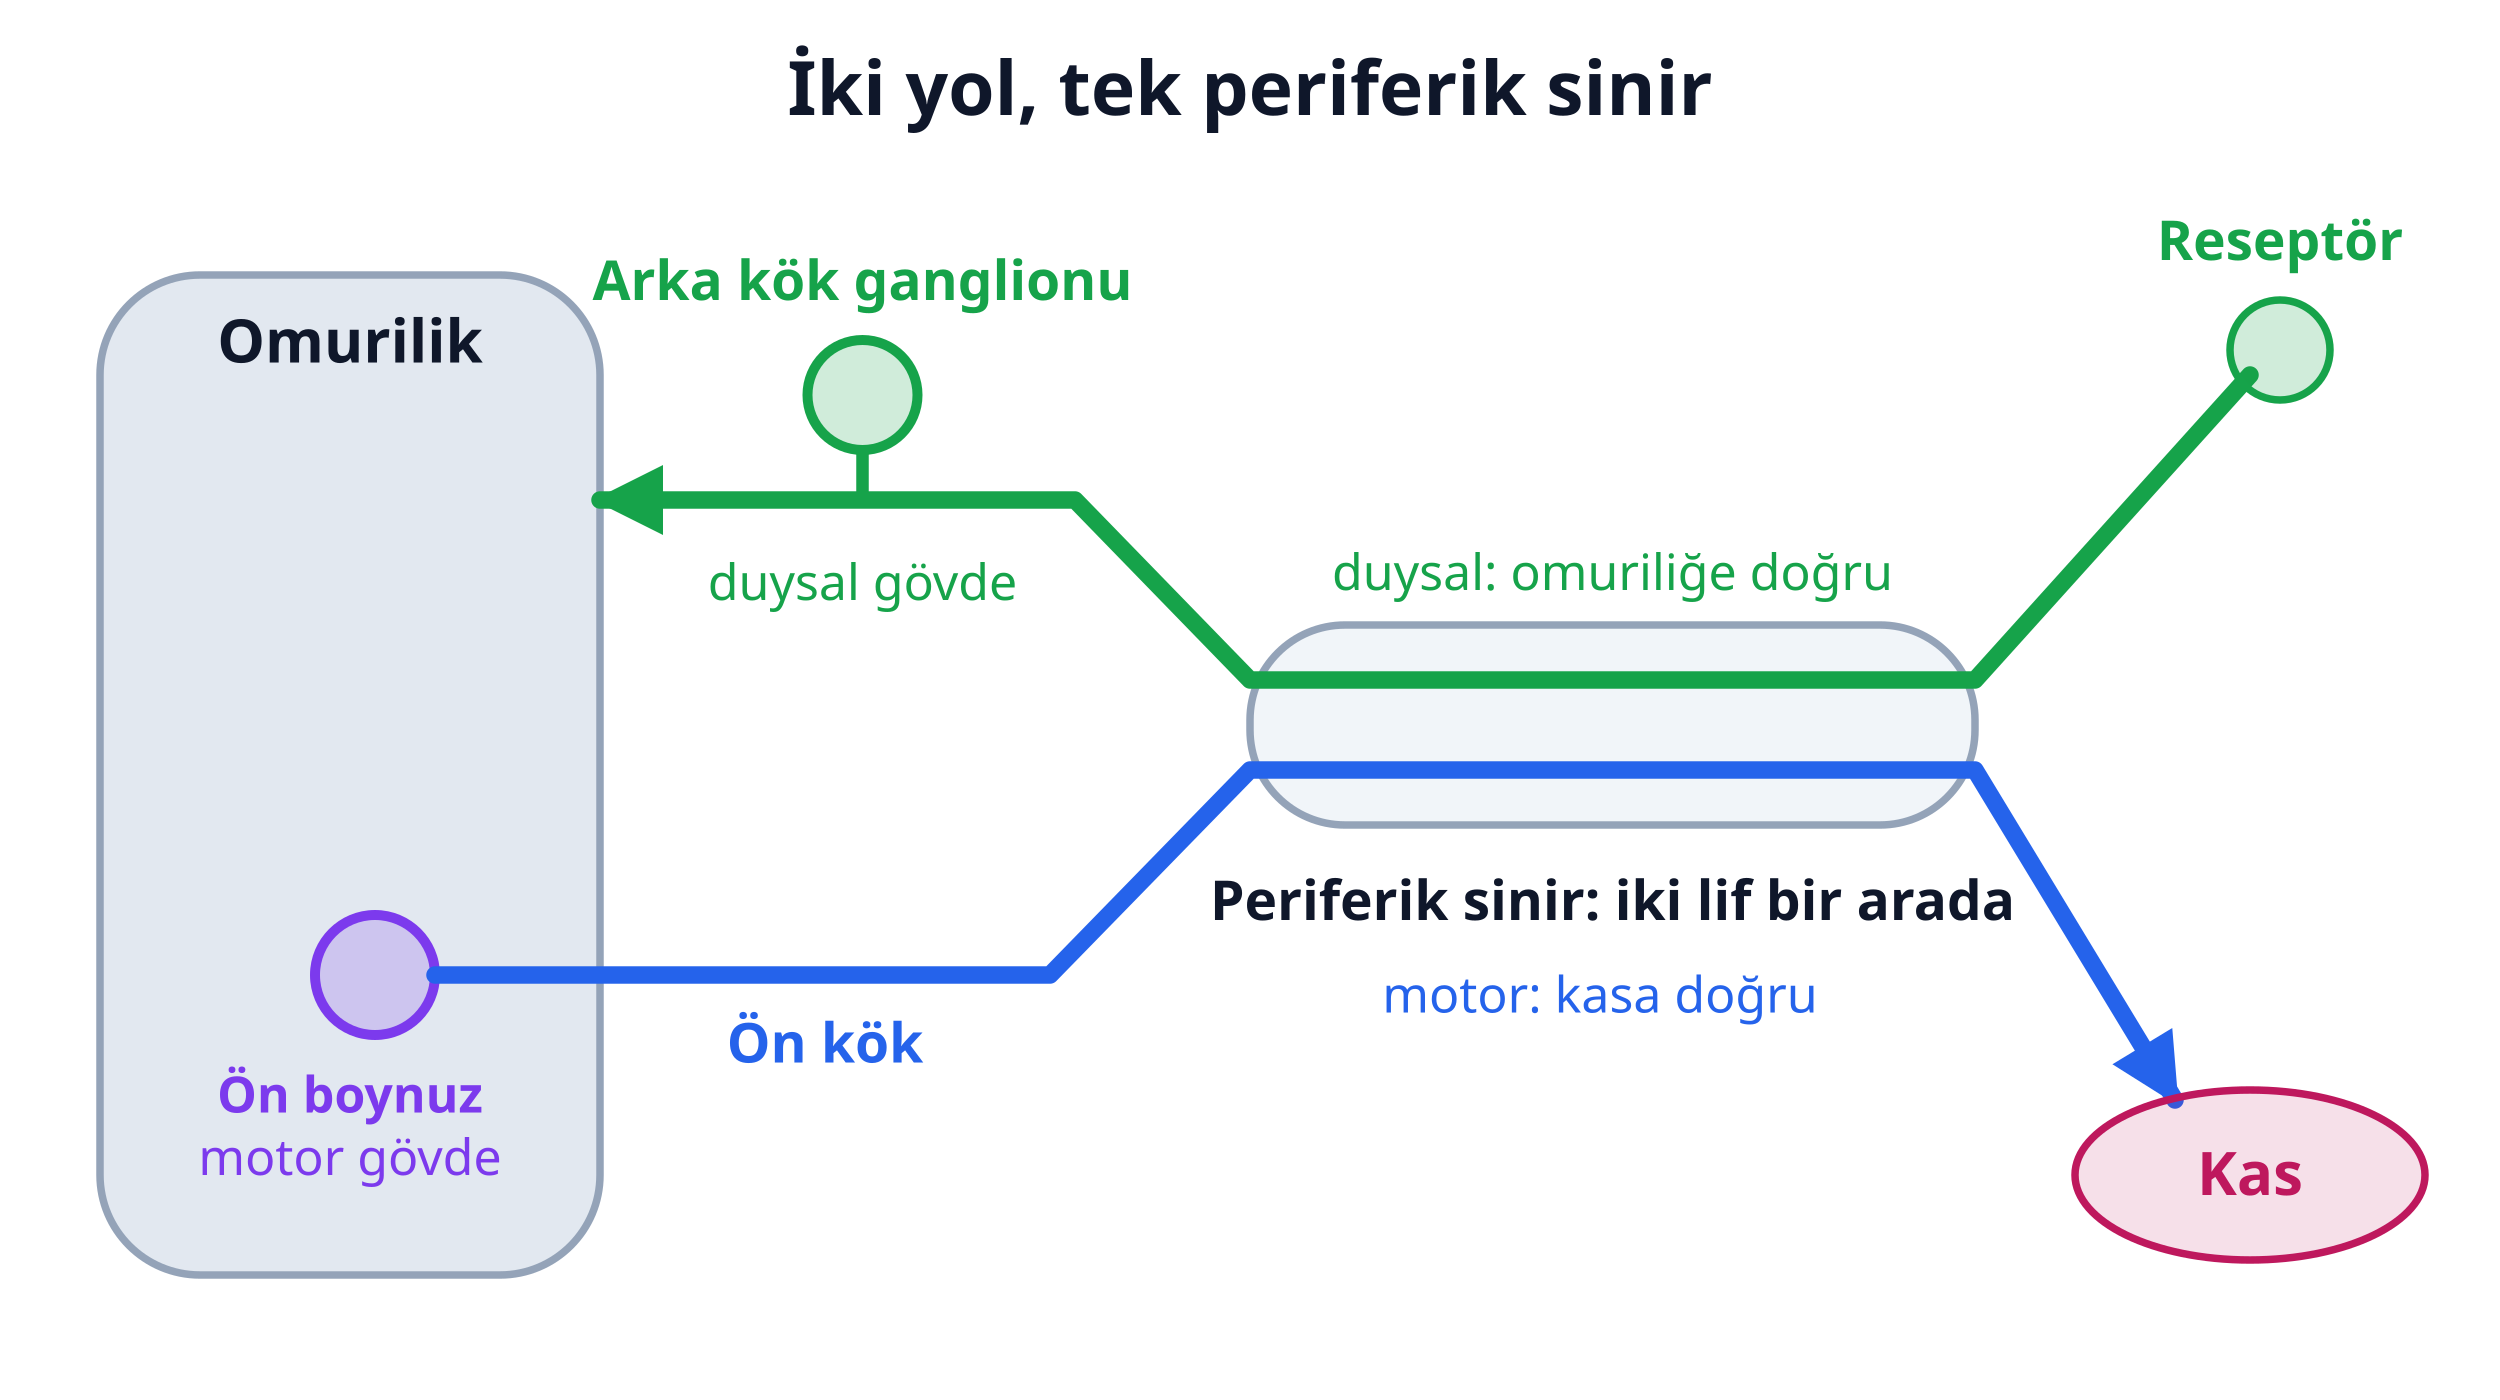
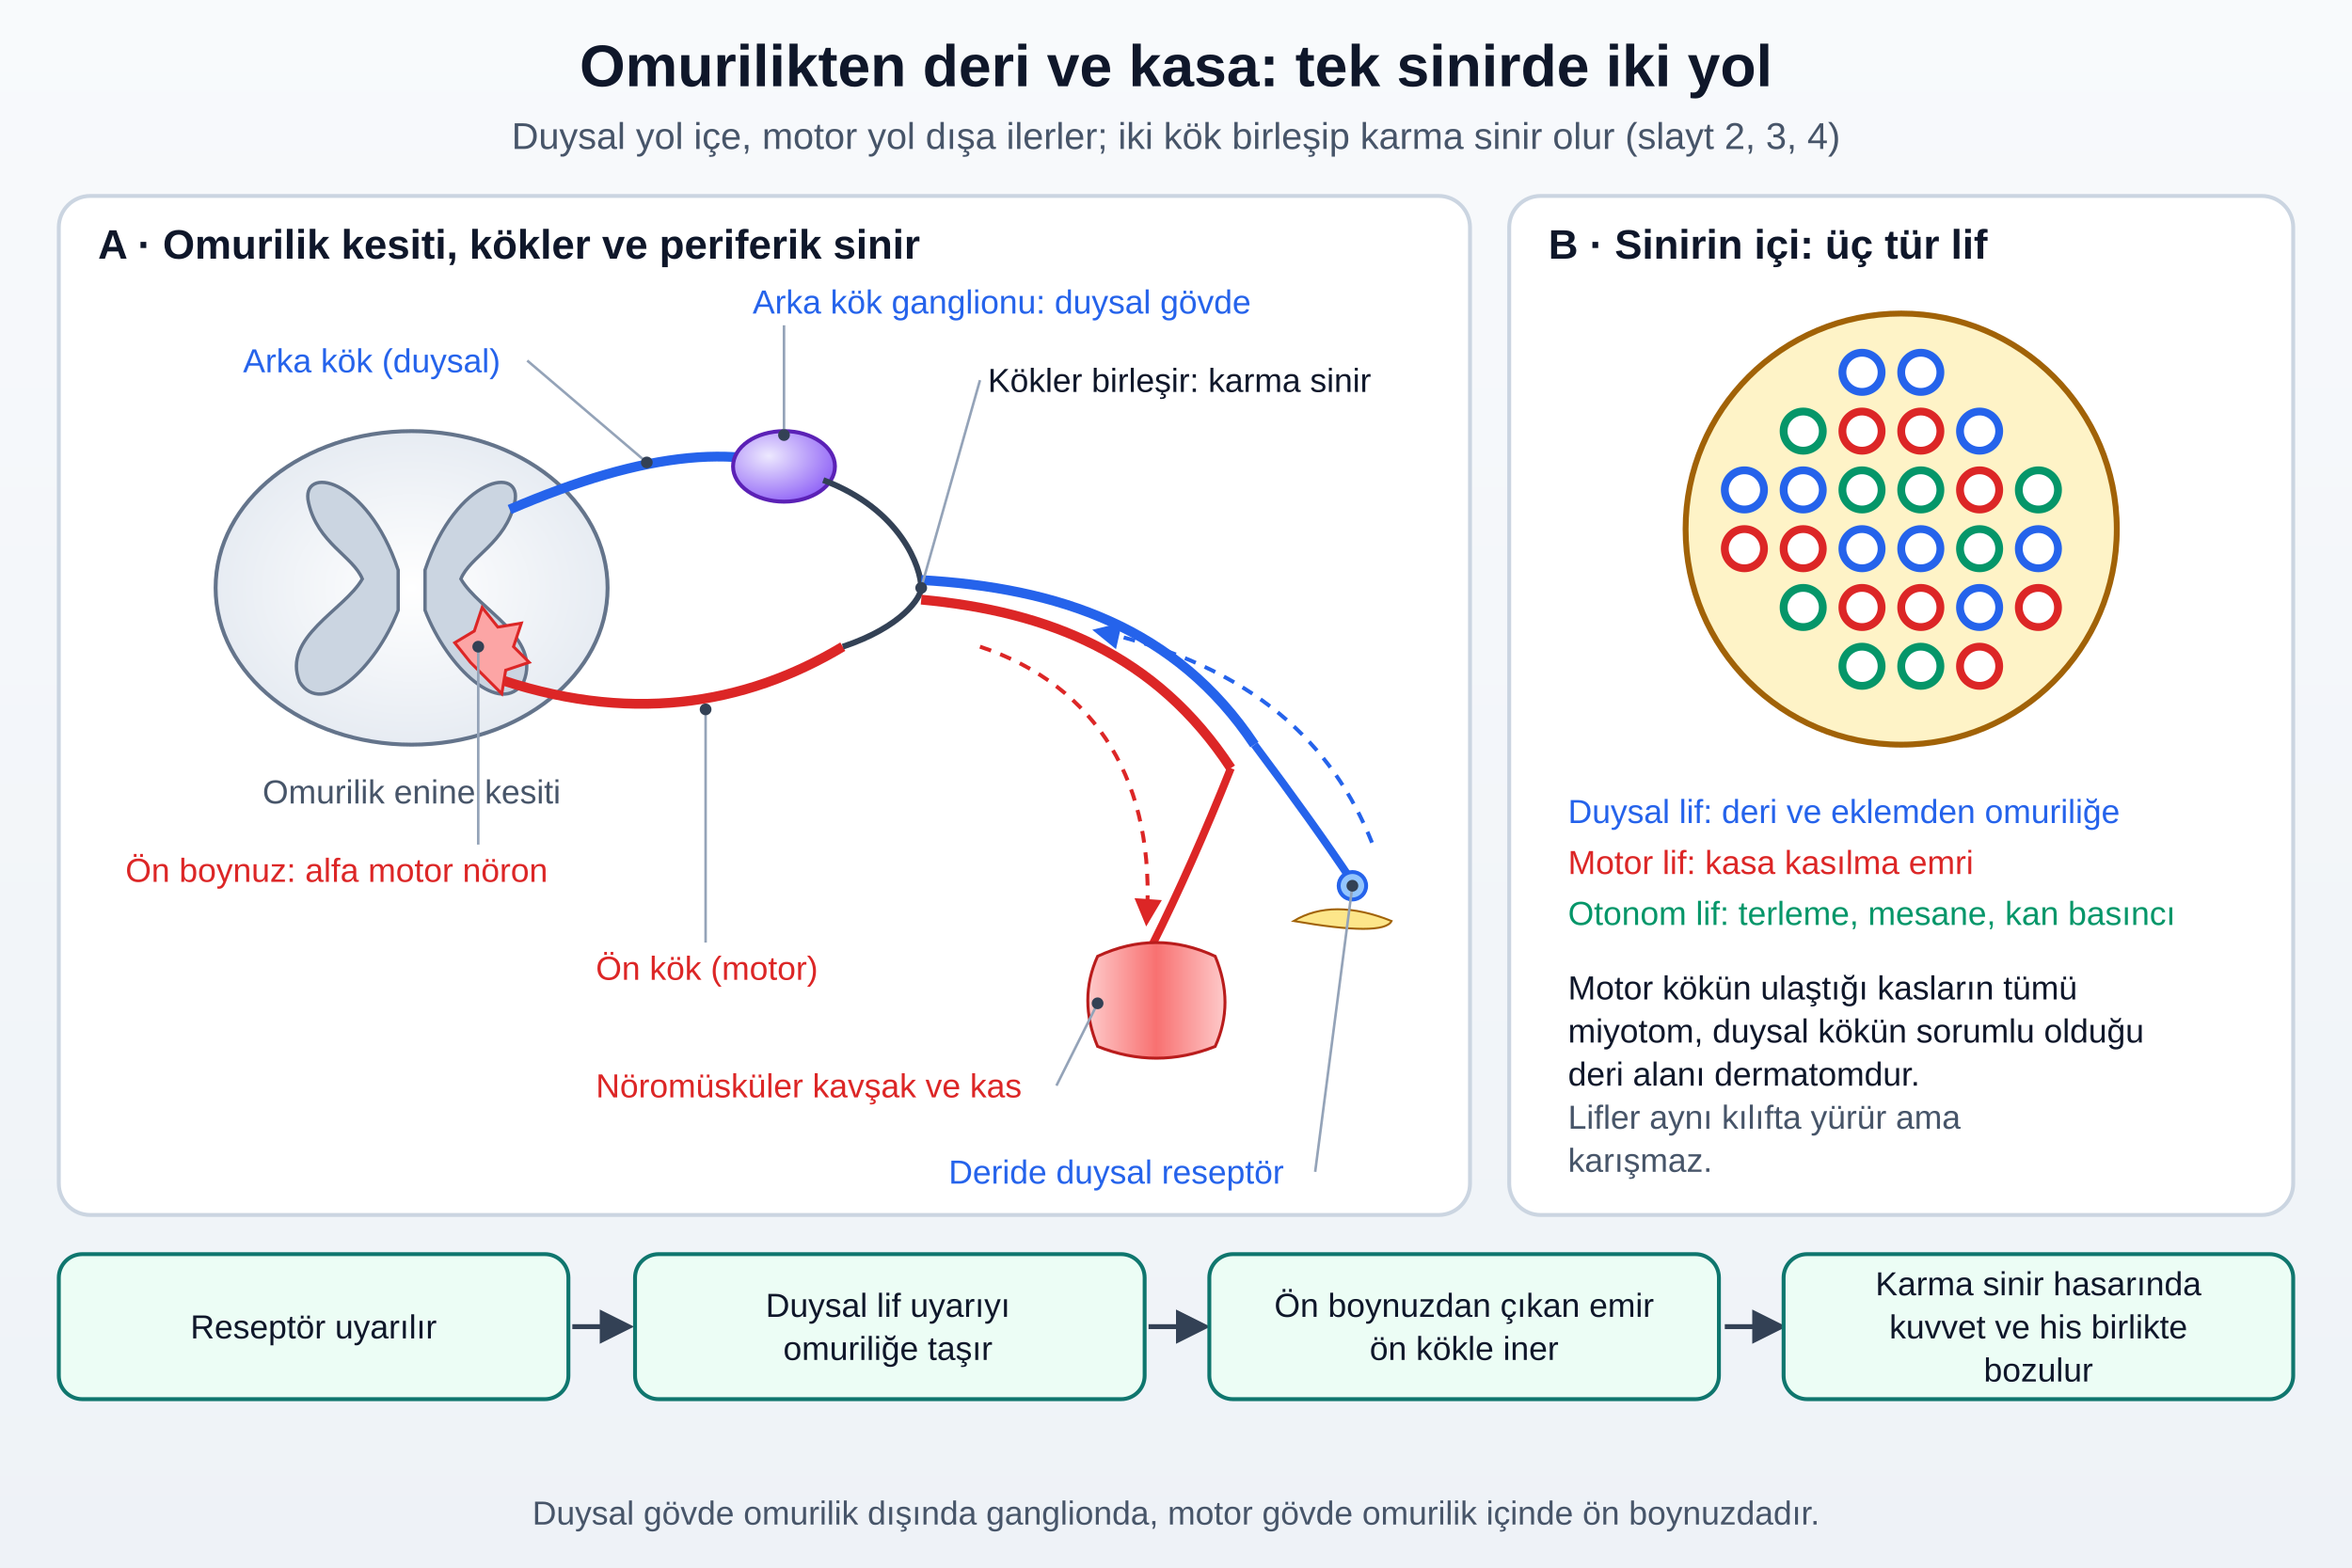
- <svg xmlns="http://www.w3.org/2000/svg" viewBox="0 0 1000 560" font-family="Noto Sans, DejaVu Sans, Arial, sans-serif">
+ <svg xmlns="http://www.w3.org/2000/svg" viewBox="0 0 1200 800" width="1200" height="800" font-family="Segoe UI, Arial, sans-serif">
  <defs>
-     <marker id="ok" viewBox="0 0 10 10" refX="9" refY="5" markerWidth="4" markerHeight="4" orient="auto-start-reverse">
-       <path d="M0,0 L10,5 L0,10 z" fill="#334155" />
+     <linearGradient id="zemin" x1="0" y1="0" x2="0" y2="1">
+       <stop offset="0" stop-color="#f8fafc" />
+       <stop offset="1" stop-color="#eef2f7" />
+     </linearGradient>
+     <linearGradient id="gaks" x1="0" y1="0" x2="0" y2="1">
+       <stop offset="0" stop-color="#fde68a" />
+       <stop offset="1" stop-color="#f59e0b" />
+     </linearGradient>
+     <linearGradient id="gmiy" x1="0" y1="0" x2="0" y2="1">
+       <stop offset="0" stop-color="#e0f2fe" />
+       <stop offset="0.5" stop-color="#7dd3fc" />
+       <stop offset="1" stop-color="#0284c7" />
+     </linearGradient>
+     <radialGradient id="ggov" cx="0.35" cy="0.35" r="0.75">
+       <stop offset="0" stop-color="#ede9fe" />
+       <stop offset="1" stop-color="#8b5cf6" />
+     </radialGradient>
+     <linearGradient id="gkas" x1="0" y1="0" x2="1" y2="0">
+       <stop offset="0" stop-color="#fecaca" />
+       <stop offset="0.5" stop-color="#f87171" />
+       <stop offset="1" stop-color="#fecaca" />
+     </linearGradient>
+     <radialGradient id="gom" cx="0.5" cy="0.5" r="0.6">
+       <stop offset="0" stop-color="#ffffff" />
+       <stop offset="1" stop-color="#e2e8f0" />
+     </radialGradient>
+     <linearGradient id="gsag" x1="0" y1="0" x2="1" y2="0">
+       <stop offset="0" stop-color="#bbf7d0" />
+       <stop offset="1" stop-color="#fecaca" />
+     </linearGradient>
+     <marker id="ok" viewBox="0 0 10 10" refX="8" refY="5" markerWidth="7" markerHeight="7" orient="auto">
+       <path d="M0 0 L10 5 L0 10 z" fill="#334155" />
    </marker>
-     <marker id="okY" viewBox="0 0 10 10" refX="9" refY="5" markerWidth="4" markerHeight="4" orient="auto-start-reverse">
-       <path d="M0,0 L10,5 L0,10 z" fill="#16a34a" />
+     <marker id="okd" viewBox="0 0 10 10" refX="8" refY="5" markerWidth="7" markerHeight="7" orient="auto">
+       <path d="M0 0 L10 5 L0 10 z" fill="#2563eb" />
    </marker>
-     <marker id="okM" viewBox="0 0 10 10" refX="9" refY="5" markerWidth="4" markerHeight="4" orient="auto-start-reverse">
-       <path d="M0,0 L10,5 L0,10 z" fill="#2563eb" />
+     <marker id="okm" viewBox="0 0 10 10" refX="8" refY="5" markerWidth="7" markerHeight="7" orient="auto">
+       <path d="M0 0 L10 5 L0 10 z" fill="#dc2626" />
    </marker>
-     <marker id="okK" viewBox="0 0 10 10" refX="9" refY="5" markerWidth="4" markerHeight="4" orient="auto-start-reverse">
-       <path d="M0,0 L10,5 L0,10 z" fill="#dc2626" />
+     <marker id="okg" viewBox="0 0 10 10" refX="8" refY="5" markerWidth="7" markerHeight="7" orient="auto">
+       <path d="M0 0 L10 5 L0 10 z" fill="#059669" />
    </marker>
-     <marker id="okG" viewBox="0 0 10 10" refX="9" refY="5" markerWidth="4" markerHeight="4" orient="auto-start-reverse">
-       <path d="M0,0 L10,5 L0,10 z" fill="#7c3aed" />
-     </marker>
+     <g id="miy">
+       <path d="M-22 -9 h44 a9 9 0 0 1 0 18 h-44 a9 9 0 0 1 0 -18 z" fill="url(#gmiy)" stroke="#0369a1" stroke-width="1.2" />
+     </g>
+     <g id="fos">
+       <circle r="7" fill="#fb923c" stroke="#c2410c" stroke-width="1.5" />
+       <path d="M-3 7 q-2 12 1 22 M3 7 q2 12 -1 22" stroke="#c2410c" stroke-width="2" fill="none" />
+     </g>
+     <g id="mak">
+       <path d="M-16 -4 q2 -14 16 -12 q14 -4 16 10 q6 12 -6 18 q-10 8 -20 0 q-12 -2 -6 -16 z" fill="#ddd6fe" stroke="#6d28d9" stroke-width="1.5" />
+       <circle cx="2" cy="1" r="5" fill="#6d28d9" />
+     </g>
+     <g id="glob">
+       <circle r="5" fill="#7dd3fc" stroke="#0369a1" stroke-width="1" />
+     </g>
  </defs>
-   <rect x="0" y="0" width="1000" height="560" fill="#ffffff" />
-   <text x="500" y="46" text-anchor="middle" font-size="30" font-weight="700" fill="#0f172a">İki yol, tek periferik sinir</text>
-   <rect x="40" y="110" width="200" height="400" rx="40" fill="#e2e8f0" stroke="#94a3b8" stroke-width="3" />
-   <text x="140" y="145" text-anchor="middle" font-size="24" font-weight="700" fill="#0f172a">Omurilik</text>
-   <circle cx="150" cy="390" r="24" fill="#7c3aed33" stroke="#7c3aed" stroke-width="4" />
-   <text x="140" y="445" text-anchor="middle" font-size="20" font-weight="700" fill="#7c3aed">Ön boynuz</text>
-   <text x="140" y="470" text-anchor="middle" font-size="20" font-weight="400" fill="#7c3aed">motor gövde</text>
-   <rect x="500" y="250" width="290" height="80" rx="38" fill="#f1f5f9" stroke="#94a3b8" stroke-width="3" />
-   <polyline points="900,150 790,272 500,272 430,200 240,200" fill="none" stroke="#16a34a" stroke-width="7" stroke-linejoin="round" stroke-linecap="round" marker-end="url(#okY)" />
-   <line x1="345" y1="200" x2="345" y2="178" stroke="#16a34a" stroke-width="5" />
-   <circle cx="345" cy="158" r="22" fill="#16a34a33" stroke="#16a34a" stroke-width="4" />
-   <text x="345" y="120" text-anchor="middle" font-size="22" font-weight="700" fill="#16a34a">Arka kök ganglionu</text>
-   <text x="345" y="240" text-anchor="middle" font-size="20" font-weight="400" fill="#16a34a">duysal gövde</text>
-   <polyline points="174,390 420,390 500,308 790,308 870,440" fill="none" stroke="#2563eb" stroke-width="7" stroke-linejoin="round" stroke-linecap="round" marker-end="url(#okM)" />
-   <text x="330" y="425" text-anchor="middle" font-size="22" font-weight="700" fill="#2563eb">Ön kök</text>
-   <circle cx="912" cy="140" r="20" fill="#16a34a33" stroke="#16a34a" stroke-width="3" />
-   <text x="912" y="104" text-anchor="middle" font-size="22" font-weight="700" fill="#16a34a">Reseptör</text>
-   <ellipse cx="900" cy="470" rx="70" ry="34" fill="#be185d22" stroke="#be185d" stroke-width="3" />
-   <text x="900" y="478" text-anchor="middle" font-size="24" font-weight="700" fill="#be185d">Kas</text>
-   <text x="645" y="368" text-anchor="middle" font-size="22" font-weight="700" fill="#0f172a">Periferik sinir: iki lif bir arada</text>
-   <text x="645" y="236" text-anchor="middle" font-size="20" font-weight="400" fill="#16a34a">duysal: omuriliğe doğru</text>
-   <text x="640" y="405" text-anchor="middle" font-size="20" font-weight="400" fill="#2563eb">motor: kasa doğru</text>
+   <rect width="1200" height="800" fill="url(#zemin)" />
+   <text x="600" y="44" font-size="30" text-anchor="middle" font-weight="bold" fill="#0f172a">Omurilikten deri ve kasa: tek sinirde iki yol</text>
+   <text x="600" y="76" font-size="19" text-anchor="middle" font-weight="normal" fill="#475569">Duysal yol içe, motor yol dışa ilerler; iki kök birleşip karma sinir olur (slayt 2, 3, 4)</text>
+   <rect x="30" y="100" width="720" height="520" rx="16" fill="#ffffff" stroke="#cbd5e1" stroke-width="2" />
+   <text x="50" y="132" font-size="21" text-anchor="start" font-weight="bold" fill="#0f172a">A · Omurilik kesiti, kökler ve periferik sinir</text>
+   <ellipse cx="210" cy="300" rx="100.0" ry="80" fill="url(#gom)" stroke="#64748b" stroke-width="2" />
+   <path transform="translate(210 300) scale(1.142857)" d="M-6 -8 C-20 -50 -50 -55 -46 -38 C-42 -20 -26 -14 -22 -4 C-30 10 -58 22 -50 42 C-40 58 -16 36 -6 10 Z M6 -8 C20 -50 50 -55 46 -38 C42 -20 26 -14 22 -4 C30 10 58 22 50 42 C40 58 16 36 6 10 Z" fill="#cbd5e1" stroke="#64748b" stroke-width="1.5" />
+   <text x="210" y="410" font-size="17" text-anchor="middle" font-weight="normal" fill="#475569">Omurilik enine kesiti</text>
+   <path d="M260 260 C 330 230 380 225 420 245" stroke="#2563eb" stroke-width="5" fill="none" />
+   <ellipse cx="400" cy="238" rx="26" ry="18" fill="url(#ggov)" stroke="#5b21b6" stroke-width="2" />
+   <path d="M250 345 C 320 370 380 360 430 330" stroke="#dc2626" stroke-width="5" fill="none" />
+   <path d="M240 338 l-8 -10 l10 -6 l4 -12 l8 10 l12 -2 l-4 12 l8 8 l-12 4 l-2 12 l-8 -8 z" fill="#fca5a5" stroke="#dc2626" stroke-width="1.5" />
+   <path d="M420 245 C 460 260 470 290 470 300 M430 330 C 460 320 470 305 470 300" stroke="#334155" stroke-width="3" fill="none" />
+   <path d="M470 296 C 540 300 600 320 640 380" stroke="#2563eb" stroke-width="5" fill="none" />
+   <path d="M470 306 C 535 312 590 334 628 392" stroke="#dc2626" stroke-width="5" fill="none" />
+   <path d="M640 380 q30 40 50 70" stroke="#2563eb" stroke-width="4" fill="none" />
+   <path d="M660 470 q20 -12 50 0 q-4 8 -50 0 z" fill="#fde68a" stroke="#a16207" />
+   <circle cx="690" cy="452" r="7" fill="#93c5fd" stroke="#2563eb" stroke-width="2" />
+   <path d="M628 392 q-20 50 -40 90" stroke="#dc2626" stroke-width="4" fill="none" />
+   <path d="M560 488 q30 -14 60 0 q10 24 0 46 q-30 12 -60 0 q-10 -24 0 -46 z" fill="url(#gkas)" stroke="#b91c1c" stroke-width="1.5" />
+   <path d="M700 430 C 680 380 640 340 560 322" stroke="#2563eb" stroke-width="2" stroke-dasharray="6 5" fill="none" marker-end="url(#okd)" />
+   <path d="M500 330 C 560 350 590 400 585 470" stroke="#dc2626" stroke-width="2" stroke-dasharray="6 5" fill="none" marker-end="url(#okm)" />
+   <line x1="400" y1="222" x2="400" y2="166" stroke="#94a3b8" stroke-width="1.3" />
+   <circle cx="400" cy="222" r="3" fill="#334155" />
+   <text x="384" y="160" font-size="17" text-anchor="start" font-weight="normal" fill="#2563eb">Arka kök ganglionu: duysal gövde</text>
+   <line x1="330" y1="236" x2="269" y2="184" stroke="#94a3b8" stroke-width="1.3" />
+   <circle cx="330" cy="236" r="3" fill="#334155" />
+   <text x="124" y="190" font-size="17" text-anchor="start" font-weight="normal" fill="#2563eb">Arka kök (duysal)</text>
+   <line x1="244" y1="330" x2="244" y2="431" stroke="#94a3b8" stroke-width="1.3" />
+   <circle cx="244" cy="330" r="3" fill="#334155" />
+   <text x="64" y="450" font-size="17" text-anchor="start" font-weight="normal" fill="#dc2626">Ön boynuz: alfa motor nöron</text>
+   <line x1="360" y1="362" x2="360" y2="481" stroke="#94a3b8" stroke-width="1.3" />
+   <circle cx="360" cy="362" r="3" fill="#334155" />
+   <text x="304" y="500" font-size="17" text-anchor="start" font-weight="normal" fill="#dc2626">Ön kök (motor)</text>
+   <line x1="470" y1="300" x2="500" y2="194" stroke="#94a3b8" stroke-width="1.3" />
+   <circle cx="470" cy="300" r="3" fill="#334155" />
+   <text x="504" y="200" font-size="17" text-anchor="start" font-weight="normal" fill="#0f172a">Kökler birleşir: karma sinir</text>
+   <line x1="690" y1="452" x2="671" y2="598" stroke="#94a3b8" stroke-width="1.3" />
+   <circle cx="690" cy="452" r="3" fill="#334155" />
+   <text x="484" y="604" font-size="17" text-anchor="start" font-weight="normal" fill="#2563eb">Deride duysal reseptör</text>
+   <line x1="560" y1="512" x2="539" y2="554" stroke="#94a3b8" stroke-width="1.3" />
+   <circle cx="560" cy="512" r="3" fill="#334155" />
+   <text x="304" y="560" font-size="17" text-anchor="start" font-weight="normal" fill="#dc2626">Nöromüsküler kavşak ve kas</text>
+   <rect x="770" y="100" width="400" height="520" rx="16" fill="#ffffff" stroke="#cbd5e1" stroke-width="2" />
+   <text x="790" y="132" font-size="21" text-anchor="start" font-weight="bold" fill="#0f172a">B · Sinirin içi: üç tür lif</text>
+   <circle cx="970" cy="270" r="110" fill="#fef3c7" stroke="#a16207" stroke-width="3" />
+   <circle cx="890" cy="250" r="10" fill="#ffffff" stroke="#2563eb" stroke-width="4" />
+   <circle cx="890" cy="280" r="10" fill="#ffffff" stroke="#dc2626" stroke-width="4" />
+   <circle cx="920" cy="220" r="10" fill="#ffffff" stroke="#059669" stroke-width="4" />
+   <circle cx="920" cy="250" r="10" fill="#ffffff" stroke="#2563eb" stroke-width="4" />
+   <circle cx="920" cy="280" r="10" fill="#ffffff" stroke="#dc2626" stroke-width="4" />
+   <circle cx="920" cy="310" r="10" fill="#ffffff" stroke="#059669" stroke-width="4" />
+   <circle cx="950" cy="190" r="10" fill="#ffffff" stroke="#2563eb" stroke-width="4" />
+   <circle cx="950" cy="220" r="10" fill="#ffffff" stroke="#dc2626" stroke-width="4" />
+   <circle cx="950" cy="250" r="10" fill="#ffffff" stroke="#059669" stroke-width="4" />
+   <circle cx="950" cy="280" r="10" fill="#ffffff" stroke="#2563eb" stroke-width="4" />
+   <circle cx="950" cy="310" r="10" fill="#ffffff" stroke="#dc2626" stroke-width="4" />
+   <circle cx="950" cy="340" r="10" fill="#ffffff" stroke="#059669" stroke-width="4" />
+   <circle cx="980" cy="190" r="10" fill="#ffffff" stroke="#2563eb" stroke-width="4" />
+   <circle cx="980" cy="220" r="10" fill="#ffffff" stroke="#dc2626" stroke-width="4" />
+   <circle cx="980" cy="250" r="10" fill="#ffffff" stroke="#059669" stroke-width="4" />
+   <circle cx="980" cy="280" r="10" fill="#ffffff" stroke="#2563eb" stroke-width="4" />
+   <circle cx="980" cy="310" r="10" fill="#ffffff" stroke="#dc2626" stroke-width="4" />
+   <circle cx="980" cy="340" r="10" fill="#ffffff" stroke="#059669" stroke-width="4" />
+   <circle cx="1010" cy="220" r="10" fill="#ffffff" stroke="#2563eb" stroke-width="4" />
+   <circle cx="1010" cy="250" r="10" fill="#ffffff" stroke="#dc2626" stroke-width="4" />
+   <circle cx="1010" cy="280" r="10" fill="#ffffff" stroke="#059669" stroke-width="4" />
+   <circle cx="1010" cy="310" r="10" fill="#ffffff" stroke="#2563eb" stroke-width="4" />
+   <circle cx="1010" cy="340" r="10" fill="#ffffff" stroke="#dc2626" stroke-width="4" />
+   <circle cx="1040" cy="250" r="10" fill="#ffffff" stroke="#059669" stroke-width="4" />
+   <circle cx="1040" cy="280" r="10" fill="#ffffff" stroke="#2563eb" stroke-width="4" />
+   <circle cx="1040" cy="310" r="10" fill="#ffffff" stroke="#dc2626" stroke-width="4" />
+   <text x="800" y="420" font-size="17" text-anchor="start" font-weight="normal" fill="#2563eb">Duysal lif: deri ve eklemden omuriliğe</text>
+   <text x="800" y="446" font-size="17" text-anchor="start" font-weight="normal" fill="#dc2626">Motor lif: kasa kasılma emri</text>
+   <text x="800" y="472" font-size="17" text-anchor="start" font-weight="normal" fill="#059669">Otonom lif: terleme, mesane, kan basıncı</text>
+   <text x="800" y="510" font-size="17" text-anchor="start" font-weight="normal" fill="#0f172a">Motor kökün ulaştığı kasların tümü</text>
+   <text x="800" y="532" font-size="17" text-anchor="start" font-weight="normal" fill="#0f172a">miyotom, duysal kökün sorumlu olduğu</text>
+   <text x="800" y="554" font-size="17" text-anchor="start" font-weight="normal" fill="#0f172a">deri alanı dermatomdur.</text>
+   <text x="800" y="576" font-size="17" text-anchor="start" font-weight="normal" fill="#475569">Lifler aynı kılıfta yürür ama</text>
+   <text x="800" y="598" font-size="17" text-anchor="start" font-weight="normal" fill="#475569">karışmaz.</text>
+   <rect x="30" y="640" width="260" height="74" rx="12" fill="#ecfdf5" stroke="#0f766e" stroke-width="2" />
+   <text x="160" y="683" font-size="17" text-anchor="middle" font-weight="normal" fill="#0f172a">Reseptör uyarılır</text>
+   <line x1="292" y1="677.0" x2="320" y2="677.0" stroke="#334155" stroke-width="2.5" marker-end="url(#ok)" />
+   <rect x="324" y="640" width="260" height="74" rx="12" fill="#ecfdf5" stroke="#0f766e" stroke-width="2" />
+   <text x="453" y="672" font-size="17" text-anchor="middle" font-weight="normal" fill="#0f172a">Duysal lif uyarıyı</text>
+   <text x="453" y="694" font-size="17" text-anchor="middle" font-weight="normal" fill="#0f172a">omuriliğe taşır</text>
+   <line x1="586" y1="677.0" x2="614" y2="677.0" stroke="#334155" stroke-width="2.5" marker-end="url(#ok)" />
+   <rect x="617" y="640" width="260" height="74" rx="12" fill="#ecfdf5" stroke="#0f766e" stroke-width="2" />
+   <text x="747" y="672" font-size="17" text-anchor="middle" font-weight="normal" fill="#0f172a">Ön boynuzdan çıkan emir</text>
+   <text x="747" y="694" font-size="17" text-anchor="middle" font-weight="normal" fill="#0f172a">ön kökle iner</text>
+   <line x1="880" y1="677.0" x2="908" y2="677.0" stroke="#334155" stroke-width="2.5" marker-end="url(#ok)" />
+   <rect x="910" y="640" width="260" height="74" rx="12" fill="#ecfdf5" stroke="#0f766e" stroke-width="2" />
+   <text x="1040" y="661" font-size="17" text-anchor="middle" font-weight="normal" fill="#0f172a">Karma sinir hasarında</text>
+   <text x="1040" y="683" font-size="17" text-anchor="middle" font-weight="normal" fill="#0f172a">kuvvet ve his birlikte</text>
+   <text x="1040" y="705" font-size="17" text-anchor="middle" font-weight="normal" fill="#0f172a">bozulur</text>
+   <text x="600" y="778" font-size="17" text-anchor="middle" font-weight="normal" fill="#475569">Duysal gövde omurilik dışında ganglionda, motor gövde omurilik içinde ön boynuzdadır.</text>
</svg>
